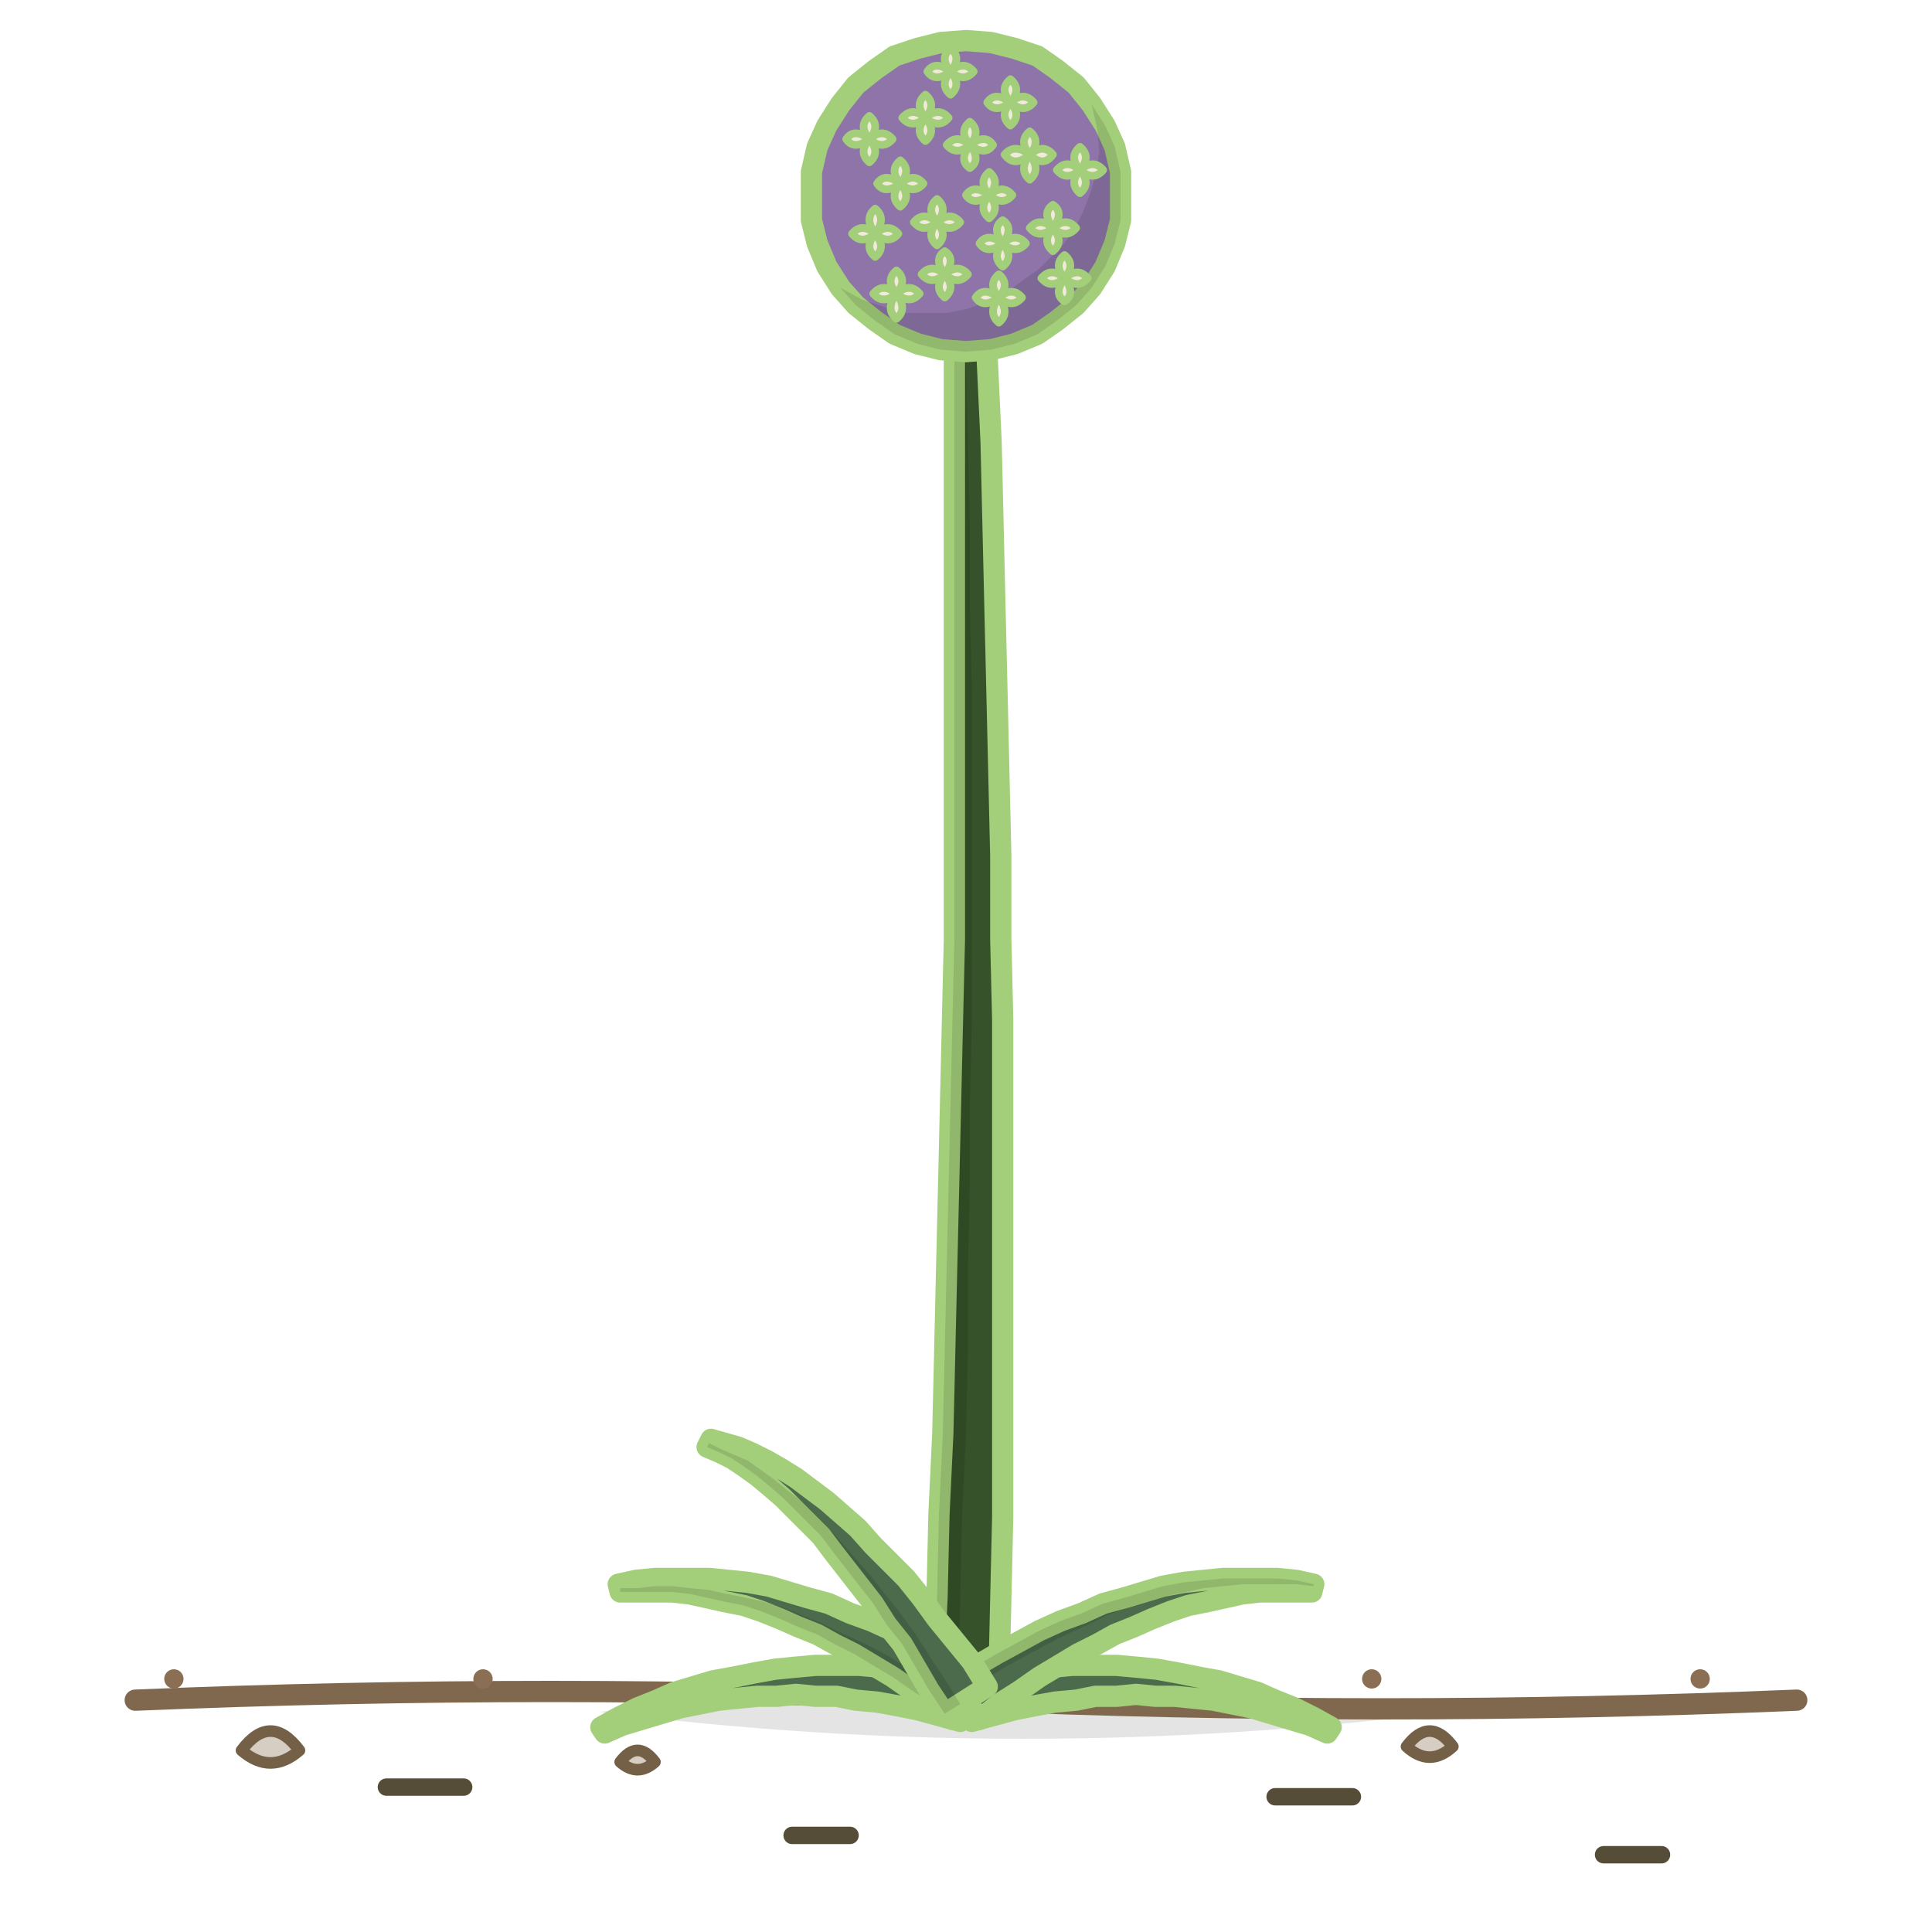
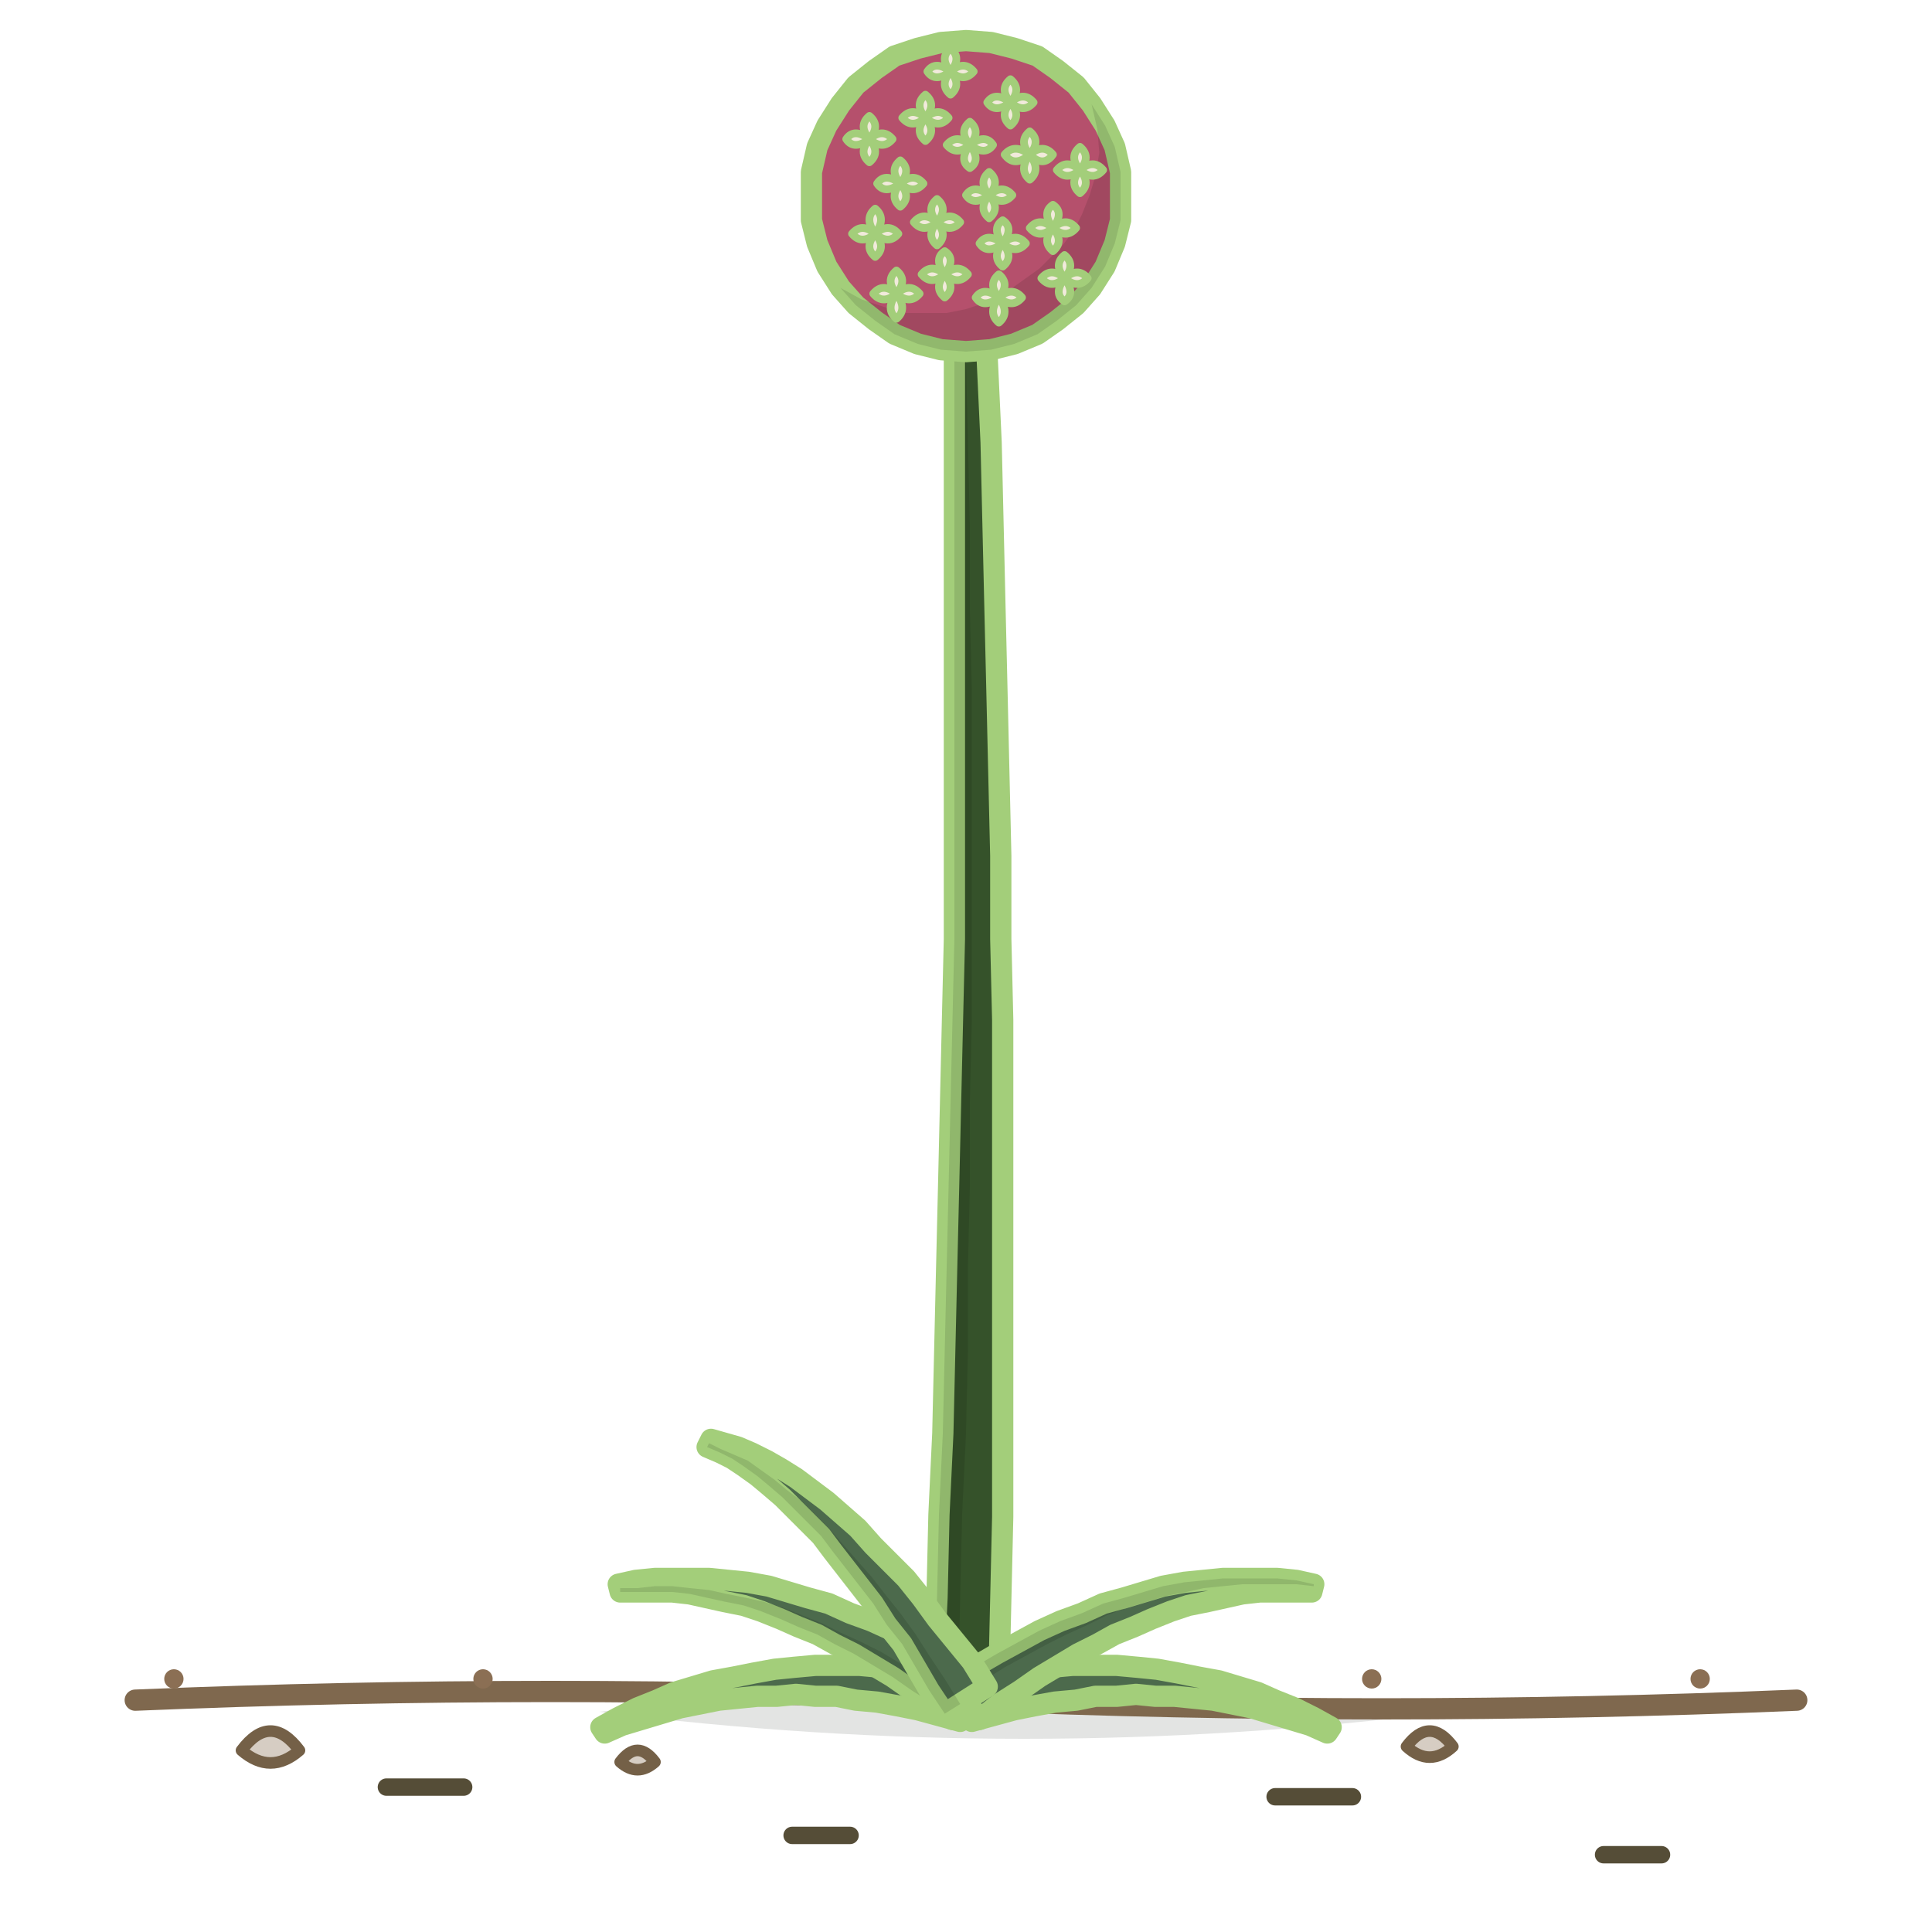
<svg xmlns="http://www.w3.org/2000/svg" width="100" height="100" viewBox="0 0 100 100">
  <g stroke-linecap="round" stroke-linejoin="round">
    <path d="M31,88.6 Q53,86.4 75,88.6 Q53,91.4 31,88.6 Z" fill="#020A06" fill-opacity="0.11" stroke="none" />
    <path d="M7,88 Q28.5,87.1 50,88 T93,88" fill="none" stroke="#7F684E" stroke-width="1.1" />
    <path d="M20,92.5 L24,92.5" fill="none" stroke="#554D37" stroke-width="0.9" />
    <path d="M41,95 L44,95" fill="none" stroke="#554D37" stroke-width="0.9" />
    <path d="M66,93 L70,93" fill="none" stroke="#554D37" stroke-width="0.9" />
    <path d="M83,96 L86,96" fill="none" stroke="#554D37" stroke-width="0.9" />
    <path d="M12.5,90.6 Q14,88.6 15.5,90.6 Q14,91.9 12.5,90.6 Z" fill="#8B6F54" fill-opacity="0.35" stroke="#746047" stroke-width="0.6" />
    <path d="M72.8,90.4 Q74,88.8 75.2,90.4 Q74,91.5 72.8,90.4 Z" fill="#8B6F54" fill-opacity="0.35" stroke="#746047" stroke-width="0.6" />
    <path d="M32.1,91.2 Q33,90 33.9,91.2 Q33,92 32.1,91.2 Z" fill="#8B6F54" fill-opacity="0.35" stroke="#746047" stroke-width="0.6" />
    <circle cx="9" cy="86.9" r="0.5" fill="#8B6F54" />
    <circle cx="25" cy="86.9" r="0.5" fill="#8B6F54" />
    <circle cx="71" cy="86.9" r="0.5" fill="#8B6F54" />
    <circle cx="88" cy="86.9" r="0.5" fill="#8B6F54" />
    <path d="M51.7,87.1 L51.8,82.8 L51.9,78.5 L51.9,74.2 L51.9,69.9 L51.9,65.7 L51.9,61.4 L51.9,57.1 L51.9,52.8 L51.8,48.6 L51.8,44.3 L51.7,40 L51.6,35.7 L51.5,31.5 L51.4,27.2 L51.3,22.9 L51.1,18.6 L50.9,14.4 L50.8,10.1 L49.2,10.1 L49.3,14.4 L49.4,18.7 L49.4,23 L49.4,27.2 L49.4,31.5 L49.4,35.8 L49.4,40 L49.4,44.3 L49.4,48.6 L49.3,52.8 L49.2,57.1 L49.1,61.4 L49,65.6 L48.9,69.9 L48.8,74.2 L48.6,78.4 L48.5,82.7 L48.3,86.9 Z" fill="#35522A" stroke="#A3CE7A" stroke-width="1.1" />
    <path d="M48.3,86.9 L48.5,82.7 L48.6,78.4 L48.8,74.2 L48.9,69.9 L49,65.6 L49.1,61.4 L49.2,57.1 L49.3,52.8 L49.4,48.6 L49.4,44.3 L49.4,40 L49.4,35.8 L49.4,31.5 L49.4,27.2 L49.4,23 L49.4,18.7 L49.3,14.4 L49.2,10.1 L49.8,10.1 L49.9,14.4 L50,18.7 L50.1,22.9 L50.2,27.2 L50.2,31.5 L50.3,35.7 L50.3,40 L50.3,44.3 L50.3,48.6 L50.3,52.8 L50.2,57.1 L50.2,61.4 L50.1,65.6 L50.1,69.9 L50,74.2 L49.8,78.4 L49.7,82.7 L49.6,87 Z" fill="#020A06" fill-opacity="0.12" stroke="none" />
    <path d="M50.3,86.9 L49.1,86.7 L47.9,86.5 L46.7,86.4 L45.6,86.3 L44.5,86.2 L43.3,86.2 L42.2,86.2 L41.1,86.3 L40.1,86.4 L39,86.6 L38,86.8 L36.9,87 L35.9,87.3 L34.9,87.6 L34,88 L33,88.4 L32,88.9 L31.1,89.4 L31.3,89.7 L32.2,89.3 L33.2,89 L34.2,88.7 L35.2,88.4 L36.2,88.2 L37.2,88 L38.2,87.9 L39.2,87.8 L40.2,87.8 L41.2,87.7 L42.2,87.8 L43.3,87.8 L44.3,88 L45.4,88.1 L46.5,88.3 L47.5,88.5 L48.6,88.8 L49.7,89.1 Z" fill="#4C6A4C" stroke="#A3CE7A" stroke-width="1.1" />
    <path d="M50.3,89.1 L51.4,88.8 L52.5,88.5 L53.5,88.3 L54.6,88.1 L55.7,88 L56.7,87.8 L57.8,87.8 L58.8,87.7 L59.8,87.8 L60.8,87.8 L61.8,87.9 L62.8,88 L63.8,88.2 L64.8,88.4 L65.8,88.7 L66.8,89 L67.8,89.3 L68.7,89.7 L68.9,89.4 L68,88.9 L67,88.4 L66,88 L65.1,87.6 L64.1,87.3 L63.1,87 L62,86.8 L61,86.6 L59.9,86.4 L58.9,86.3 L57.8,86.2 L56.7,86.2 L55.5,86.2 L54.4,86.3 L53.3,86.4 L52.1,86.5 L50.9,86.7 L49.7,86.9 Z" fill="#4C6A4C" stroke="#A3CE7A" stroke-width="1.1" />
    <path d="M50.7,87 L49.6,86.3 L48.4,85.6 L47.3,85 L46.2,84.4 L45.1,83.9 L44,83.5 L42.9,83 L41.8,82.7 L40.8,82.4 L39.8,82.1 L38.7,81.9 L37.7,81.8 L36.7,81.7 L35.8,81.7 L34.8,81.7 L33.9,81.7 L32.9,81.8 L32,82 L32.1,82.4 L33,82.4 L33.9,82.4 L34.8,82.4 L35.7,82.5 L36.6,82.7 L37.5,82.9 L38.5,83.1 L39.4,83.4 L40.4,83.8 L41.3,84.2 L42.3,84.6 L43.2,85.1 L44.2,85.6 L45.2,86.2 L46.2,86.8 L47.2,87.5 L48.3,88.2 L49.3,89 Z" fill="#4C6A4C" stroke="#A3CE7A" stroke-width="1.1" />
    <path d="M49.3,89 L48.3,88.2 L47.2,87.5 L46.2,86.8 L45.2,86.2 L44.2,85.6 L43.2,85.1 L42.3,84.6 L41.3,84.2 L40.4,83.8 L39.4,83.4 L38.5,83.1 L37.5,82.9 L36.6,82.7 L35.7,82.5 L34.8,82.4 L33.9,82.4 L33,82.4 L32.1,82.4 L32.1,82.2 L33,82.2 L33.9,82.1 L34.8,82.1 L35.7,82.2 L36.7,82.3 L37.6,82.5 L38.6,82.7 L39.5,82.9 L40.5,83.2 L41.5,83.6 L42.5,84 L43.5,84.5 L44.6,85 L45.6,85.5 L46.6,86.1 L47.7,86.8 L48.8,87.5 L49.8,88.2 Z" fill="#020A06" fill-opacity="0.12" stroke="none" />
    <path d="M50.7,89 L51.7,88.2 L52.8,87.5 L53.8,86.8 L54.8,86.2 L55.8,85.6 L56.8,85.1 L57.7,84.6 L58.7,84.2 L59.6,83.8 L60.6,83.4 L61.5,83.1 L62.5,82.9 L63.4,82.7 L64.3,82.5 L65.2,82.4 L66.1,82.4 L67,82.4 L67.9,82.4 L68,82 L67.1,81.8 L66.1,81.7 L65.2,81.7 L64.2,81.7 L63.3,81.7 L62.3,81.8 L61.3,81.9 L60.2,82.1 L59.2,82.4 L58.2,82.7 L57.1,83 L56,83.5 L54.9,83.9 L53.8,84.4 L52.7,85 L51.6,85.6 L50.4,86.3 L49.3,87 Z" fill="#4C6A4C" stroke="#A3CE7A" stroke-width="1.1" />
    <path d="M49.3,87 L50.4,86.3 L51.6,85.6 L52.7,85 L53.8,84.4 L54.9,83.9 L56,83.5 L57.1,83 L58.2,82.7 L59.2,82.4 L60.2,82.1 L61.3,81.9 L62.3,81.8 L63.3,81.7 L64.2,81.7 L65.2,81.7 L66.1,81.7 L67.1,81.8 L68,82 L68,82.1 L67.1,82 L66.1,82 L65.2,82 L64.3,82 L63.3,82.1 L62.3,82.2 L61.4,82.4 L60.4,82.6 L59.4,82.9 L58.4,83.2 L57.3,83.6 L56.3,84.1 L55.2,84.6 L54.2,85.1 L53.1,85.7 L52,86.3 L50.9,87 L49.8,87.8 Z" fill="#020A06" fill-opacity="0.12" stroke="none" />
    <path d="M51.1,87.3 L50.3,86 L49.4,84.9 L48.5,83.8 L47.7,82.7 L46.9,81.7 L46,80.8 L45.2,80 L44.4,79.1 L43.6,78.4 L42.8,77.7 L42,77.1 L41.2,76.5 L40.4,76 L39.7,75.6 L38.9,75.2 L38.2,74.9 L37.5,74.7 L36.8,74.5 L36.6,74.9 L37.3,75.2 L37.9,75.5 L38.5,75.9 L39.2,76.4 L39.8,76.9 L40.5,77.5 L41.1,78.1 L41.8,78.8 L42.5,79.5 L43.1,80.3 L43.8,81.2 L44.5,82.1 L45.2,83 L45.9,84.1 L46.7,85.1 L47.4,86.3 L48.1,87.5 L48.9,88.7 Z" fill="#4C6A4C" stroke="#A3CE7A" stroke-width="1.1" />
    <path d="M48.9,88.7 L48.1,87.5 L47.4,86.3 L46.7,85.1 L45.9,84.1 L45.2,83 L44.5,82.1 L43.8,81.2 L43.1,80.3 L42.5,79.5 L41.8,78.8 L41.1,78.1 L40.5,77.5 L39.8,76.9 L39.2,76.4 L38.5,75.9 L37.9,75.5 L37.3,75.2 L36.6,74.9 L36.7,74.7 L37.3,75 L38,75.3 L38.7,75.6 L39.4,76.1 L40.1,76.6 L40.7,77.1 L41.5,77.7 L42.2,78.4 L42.9,79.1 L43.6,79.9 L44.3,80.7 L45.1,81.6 L45.8,82.5 L46.6,83.5 L47.4,84.6 L48.1,85.7 L48.9,86.9 L49.7,88.2 Z" fill="#020A06" fill-opacity="0.12" stroke="none" />
-     <path d="M58,10.1 L58,11.4 L57.7,12.6 L57.2,13.8 L56.5,14.9 L55.7,15.8 L54.7,16.6 L53.7,17.3 L52.5,17.8 L51.3,18.1 L50,18.2 L48.7,18.1 L47.5,17.8 L46.3,17.3 L45.3,16.6 L44.3,15.8 L43.5,14.9 L42.8,13.8 L42.3,12.6 L42,11.4 L42,10.1 L42,8.9 L42.3,7.6 L42.8,6.5 L43.5,5.4 L44.3,4.4 L45.3,3.6 L46.3,2.9 L47.5,2.5 L48.7,2.2 L50,2.1 L51.3,2.2 L52.5,2.5 L53.7,2.9 L54.7,3.6 L55.7,4.4 L56.5,5.4 L57.2,6.5 L57.7,7.6 L58,8.9 Z" fill="#8E74A8" stroke="#A3CE7A" stroke-width="1.1" />
+     <path d="M58,10.1 L58,11.4 L57.7,12.6 L57.2,13.8 L56.5,14.9 L55.7,15.8 L54.7,16.6 L53.7,17.3 L52.5,17.8 L51.3,18.1 L50,18.2 L48.7,18.1 L47.5,17.8 L46.3,17.3 L45.3,16.6 L44.3,15.8 L43.5,14.9 L42.8,13.8 L42.3,12.6 L42,11.4 L42,10.1 L42,8.9 L42.3,7.6 L42.8,6.5 L43.5,5.4 L44.3,4.4 L45.3,3.6 L46.3,2.9 L47.5,2.5 L48.7,2.2 L50,2.1 L51.3,2.2 L52.5,2.5 L53.7,2.9 L54.7,3.6 L55.7,4.4 L56.5,5.4 L57.2,6.5 L57.7,7.6 L58,8.9 Z" fill="#B5506C" stroke="#A3CE7A" stroke-width="1.1" />
    <path d="M56.5,5.4 L57.2,6.5 L57.7,7.6 L58,8.9 L58,10.1 L58,11.4 L57.7,12.6 L57.2,13.8 L56.5,14.9 L55.7,15.8 L54.7,16.6 L53.7,17.3 L52.5,17.8 L51.3,18.1 L50,18.2 L48.7,18.1 L47.5,17.8 L46.3,17.3 L45.3,16.6 L44.3,15.8 L43.5,14.9 L43.5,14.9 L44.6,15.5 L45.8,15.9 L46.9,16.2 L48,16.2 L49,16.2 L50,16 L50.9,15.7 L51.7,15.3 L52.4,14.9 L53.1,14.4 L53.8,13.9 L54.4,13.3 L55,12.7 L55.6,11.9 L56,11.1 L56.4,10.1 L56.7,9.1 L56.9,7.9 L56.8,6.7 L56.5,5.4 Z" fill="#020A06" fill-opacity="0.11" stroke="none" />
    <path d="M51.2,10.1 Q51.8,9.4 51.2,8.9 Q50.6,9.4 51.2,10.1 Z" fill="#F1EADB" stroke="#A3CE7A" stroke-width="0.4" />
    <path d="M51.2,10.1 Q51.9,10.7 52.4,10.1 Q51.9,9.5 51.2,10.1 Z" fill="#F1EADB" stroke="#A3CE7A" stroke-width="0.4" />
    <path d="M51.2,10.1 Q50.6,10.8 51.2,11.3 Q51.8,10.8 51.2,10.1 Z" fill="#F1EADB" stroke="#A3CE7A" stroke-width="0.4" />
    <path d="M51.2,10.1 Q50.4,9.5 50,10.1 Q50.4,10.7 51.2,10.1 Z" fill="#F1EADB" stroke="#A3CE7A" stroke-width="0.4" />
    <path d="M48.5,11.5 Q49.1,10.8 48.5,10.3 Q47.9,10.8 48.5,11.5 Z" fill="#F1EADB" stroke="#A3CE7A" stroke-width="0.4" />
    <path d="M48.5,11.5 Q49.2,12.1 49.7,11.5 Q49.2,10.9 48.5,11.5 Z" fill="#F1EADB" stroke="#A3CE7A" stroke-width="0.4" />
    <path d="M48.5,11.5 Q47.9,12.2 48.5,12.7 Q49.1,12.2 48.5,11.5 Z" fill="#F1EADB" stroke="#A3CE7A" stroke-width="0.4" />
    <path d="M48.5,11.5 Q47.8,10.9 47.3,11.5 Q47.8,12.1 48.5,11.5 Z" fill="#F1EADB" stroke="#A3CE7A" stroke-width="0.4" />
    <path d="M50.2,7.5 Q50.8,6.8 50.2,6.3 Q49.6,6.8 50.2,7.5 Z" fill="#F1EADB" stroke="#A3CE7A" stroke-width="0.4" />
    <path d="M50.2,7.5 Q51,8.1 51.4,7.5 Q51,6.9 50.2,7.5 Z" fill="#F1EADB" stroke="#A3CE7A" stroke-width="0.4" />
    <path d="M50.2,7.5 Q49.6,8.3 50.2,8.7 Q50.8,8.3 50.2,7.5 Z" fill="#F1EADB" stroke="#A3CE7A" stroke-width="0.4" />
    <path d="M50.2,7.5 Q49.5,6.9 49,7.5 Q49.5,8.1 50.2,7.5 Z" fill="#F1EADB" stroke="#A3CE7A" stroke-width="0.4" />
    <path d="M51.9,12.6 Q52.5,11.8 51.9,11.4 Q51.3,11.8 51.9,12.6 Z" fill="#F1EADB" stroke="#A3CE7A" stroke-width="0.4" />
    <path d="M51.9,12.6 Q52.6,13.2 53.1,12.6 Q52.6,12 51.9,12.6 Z" fill="#F1EADB" stroke="#A3CE7A" stroke-width="0.4" />
    <path d="M51.9,12.6 Q51.3,13.3 51.9,13.8 Q52.5,13.3 51.9,12.6 Z" fill="#F1EADB" stroke="#A3CE7A" stroke-width="0.4" />
    <path d="M51.9,12.6 Q51.1,12 50.7,12.6 Q51.1,13.2 51.9,12.6 Z" fill="#F1EADB" stroke="#A3CE7A" stroke-width="0.4" />
    <path d="M46.6,9.5 Q47.2,8.8 46.6,8.3 Q46,8.8 46.6,9.5 Z" fill="#F1EADB" stroke="#A3CE7A" stroke-width="0.4" />
    <path d="M46.6,9.5 Q47.3,10.1 47.8,9.5 Q47.3,8.9 46.6,9.5 Z" fill="#F1EADB" stroke="#A3CE7A" stroke-width="0.4" />
    <path d="M46.6,9.5 Q46,10.2 46.6,10.7 Q47.2,10.2 46.6,9.5 Z" fill="#F1EADB" stroke="#A3CE7A" stroke-width="0.4" />
    <path d="M46.6,9.5 Q45.8,8.9 45.4,9.5 Q45.8,10.1 46.6,9.5 Z" fill="#F1EADB" stroke="#A3CE7A" stroke-width="0.4" />
    <path d="M53.3,8 Q53.9,7.3 53.3,6.8 Q52.7,7.3 53.3,8 Z" fill="#F1EADB" stroke="#A3CE7A" stroke-width="0.4" />
    <path d="M53.3,8 Q54,8.7 54.5,8 Q54,7.4 53.3,8 Z" fill="#F1EADB" stroke="#A3CE7A" stroke-width="0.4" />
    <path d="M53.3,8 Q52.7,8.8 53.3,9.3 Q53.9,8.8 53.3,8 Z" fill="#F1EADB" stroke="#A3CE7A" stroke-width="0.4" />
    <path d="M53.3,8 Q52.5,7.4 52,8 Q52.5,8.7 53.3,8 Z" fill="#F1EADB" stroke="#A3CE7A" stroke-width="0.4" />
    <path d="M48.9,14.2 Q49.5,13.4 48.9,13 Q48.3,13.4 48.9,14.2 Z" fill="#F1EADB" stroke="#A3CE7A" stroke-width="0.4" />
    <path d="M48.9,14.2 Q49.6,14.8 50.1,14.2 Q49.6,13.6 48.9,14.2 Z" fill="#F1EADB" stroke="#A3CE7A" stroke-width="0.4" />
    <path d="M48.9,14.2 Q48.3,14.9 48.9,15.4 Q49.5,14.9 48.9,14.2 Z" fill="#F1EADB" stroke="#A3CE7A" stroke-width="0.4" />
    <path d="M48.9,14.2 Q48.2,13.6 47.7,14.2 Q48.2,14.8 48.9,14.2 Z" fill="#F1EADB" stroke="#A3CE7A" stroke-width="0.4" />
    <path d="M47.9,6.1 Q48.5,5.4 47.9,4.9 Q47.3,5.4 47.9,6.1 Z" fill="#F1EADB" stroke="#A3CE7A" stroke-width="0.4" />
    <path d="M47.9,6.1 Q48.6,6.7 49.1,6.1 Q48.6,5.5 47.9,6.1 Z" fill="#F1EADB" stroke="#A3CE7A" stroke-width="0.4" />
    <path d="M47.9,6.1 Q47.3,6.8 47.9,7.3 Q48.5,6.8 47.9,6.1 Z" fill="#F1EADB" stroke="#A3CE7A" stroke-width="0.4" />
    <path d="M47.9,6.1 Q47.2,5.5 46.7,6.1 Q47.2,6.7 47.9,6.1 Z" fill="#F1EADB" stroke="#A3CE7A" stroke-width="0.4" />
    <path d="M54.5,11.8 Q55.1,11 54.5,10.6 Q53.9,11 54.5,11.8 Z" fill="#F1EADB" stroke="#A3CE7A" stroke-width="0.4" />
    <path d="M54.5,11.8 Q55.2,12.4 55.7,11.8 Q55.2,11.2 54.5,11.8 Z" fill="#F1EADB" stroke="#A3CE7A" stroke-width="0.4" />
    <path d="M54.5,11.8 Q53.9,12.5 54.5,13 Q55.1,12.5 54.5,11.8 Z" fill="#F1EADB" stroke="#A3CE7A" stroke-width="0.4" />
    <path d="M54.5,11.8 Q53.8,11.2 53.3,11.8 Q53.8,12.4 54.5,11.8 Z" fill="#F1EADB" stroke="#A3CE7A" stroke-width="0.4" />
    <path d="M45.3,12.1 Q45.9,11.3 45.3,10.8 Q44.7,11.3 45.3,12.1 Z" fill="#F1EADB" stroke="#A3CE7A" stroke-width="0.4" />
    <path d="M45.3,12.1 Q46,12.7 46.5,12.1 Q46,11.5 45.3,12.1 Z" fill="#F1EADB" stroke="#A3CE7A" stroke-width="0.4" />
    <path d="M45.3,12.1 Q44.7,12.8 45.3,13.3 Q45.9,12.8 45.3,12.1 Z" fill="#F1EADB" stroke="#A3CE7A" stroke-width="0.4" />
    <path d="M45.3,12.1 Q44.6,11.5 44.1,12.1 Q44.6,12.7 45.3,12.1 Z" fill="#F1EADB" stroke="#A3CE7A" stroke-width="0.4" />
    <path d="M52.3,5.3 Q52.9,4.6 52.3,4.1 Q51.7,4.6 52.3,5.3 Z" fill="#F1EADB" stroke="#A3CE7A" stroke-width="0.4" />
    <path d="M52.3,5.3 Q53,5.9 53.5,5.3 Q53,4.7 52.3,5.3 Z" fill="#F1EADB" stroke="#A3CE7A" stroke-width="0.4" />
    <path d="M52.3,5.3 Q51.7,6 52.3,6.5 Q52.9,6 52.3,5.3 Z" fill="#F1EADB" stroke="#A3CE7A" stroke-width="0.4" />
    <path d="M52.3,5.3 Q51.5,4.7 51.1,5.3 Q51.5,5.9 52.3,5.3 Z" fill="#F1EADB" stroke="#A3CE7A" stroke-width="0.4" />
    <path d="M51.7,15.4 Q52.3,14.7 51.7,14.2 Q51.1,14.7 51.7,15.4 Z" fill="#F1EADB" stroke="#A3CE7A" stroke-width="0.4" />
    <path d="M51.7,15.4 Q52.4,16 52.9,15.4 Q52.4,14.8 51.7,15.4 Z" fill="#F1EADB" stroke="#A3CE7A" stroke-width="0.4" />
    <path d="M51.7,15.4 Q51.1,16.2 51.7,16.7 Q52.3,16.2 51.7,15.4 Z" fill="#F1EADB" stroke="#A3CE7A" stroke-width="0.4" />
    <path d="M51.7,15.4 Q50.9,14.8 50.5,15.4 Q50.9,16 51.7,15.4 Z" fill="#F1EADB" stroke="#A3CE7A" stroke-width="0.4" />
    <path d="M45,7.2 Q45.6,6.5 45,6 Q44.4,6.5 45,7.2 Z" fill="#F1EADB" stroke="#A3CE7A" stroke-width="0.4" />
    <path d="M45,7.2 Q45.7,7.8 46.2,7.2 Q45.7,6.6 45,7.2 Z" fill="#F1EADB" stroke="#A3CE7A" stroke-width="0.4" />
    <path d="M45,7.2 Q44.4,7.9 45,8.4 Q45.6,7.9 45,7.2 Z" fill="#F1EADB" stroke="#A3CE7A" stroke-width="0.4" />
    <path d="M45,7.2 Q44.2,6.6 43.8,7.2 Q44.2,7.8 45,7.2 Z" fill="#F1EADB" stroke="#A3CE7A" stroke-width="0.4" />
    <path d="M55.9,8.8 Q56.5,8.1 55.9,7.6 Q55.3,8.1 55.9,8.8 Z" fill="#F1EADB" stroke="#A3CE7A" stroke-width="0.4" />
    <path d="M55.9,8.8 Q56.6,9.4 57.1,8.8 Q56.6,8.2 55.9,8.8 Z" fill="#F1EADB" stroke="#A3CE7A" stroke-width="0.4" />
    <path d="M55.9,8.8 Q55.3,9.5 55.9,10 Q56.5,9.5 55.9,8.8 Z" fill="#F1EADB" stroke="#A3CE7A" stroke-width="0.4" />
    <path d="M55.9,8.8 Q55.2,8.2 54.7,8.8 Q55.2,9.4 55.9,8.8 Z" fill="#F1EADB" stroke="#A3CE7A" stroke-width="0.4" />
    <path d="M46.4,15.2 Q47,14.5 46.4,14 Q45.8,14.5 46.4,15.2 Z" fill="#F1EADB" stroke="#A3CE7A" stroke-width="0.4" />
    <path d="M46.4,15.2 Q47.1,15.8 47.6,15.2 Q47.1,14.6 46.4,15.2 Z" fill="#F1EADB" stroke="#A3CE7A" stroke-width="0.4" />
    <path d="M46.4,15.2 Q45.8,16 46.4,16.5 Q47,16 46.4,15.2 Z" fill="#F1EADB" stroke="#A3CE7A" stroke-width="0.4" />
    <path d="M46.4,15.2 Q45.7,14.6 45.2,15.2 Q45.7,15.8 46.4,15.2 Z" fill="#F1EADB" stroke="#A3CE7A" stroke-width="0.4" />
    <path d="M49.2,3.7 Q49.8,3 49.2,2.5 Q48.6,3 49.2,3.7 Z" fill="#F1EADB" stroke="#A3CE7A" stroke-width="0.4" />
    <path d="M49.2,3.7 Q49.9,4.3 50.4,3.7 Q49.9,3.1 49.2,3.7 Z" fill="#F1EADB" stroke="#A3CE7A" stroke-width="0.4" />
    <path d="M49.2,3.7 Q48.6,4.4 49.2,4.9 Q49.8,4.4 49.2,3.7 Z" fill="#F1EADB" stroke="#A3CE7A" stroke-width="0.4" />
    <path d="M49.2,3.7 Q48.4,3.1 48,3.7 Q48.4,4.3 49.2,3.7 Z" fill="#F1EADB" stroke="#A3CE7A" stroke-width="0.4" />
    <path d="M55.1,14.4 Q55.7,13.7 55.1,13.2 Q54.5,13.7 55.1,14.4 Z" fill="#F1EADB" stroke="#A3CE7A" stroke-width="0.4" />
    <path d="M55.1,14.4 Q55.8,15 56.3,14.4 Q55.8,13.8 55.1,14.4 Z" fill="#F1EADB" stroke="#A3CE7A" stroke-width="0.4" />
    <path d="M55.1,14.4 Q54.5,15.2 55.1,15.6 Q55.7,15.2 55.1,14.4 Z" fill="#F1EADB" stroke="#A3CE7A" stroke-width="0.4" />
    <path d="M55.1,14.4 Q54.4,13.8 53.9,14.4 Q54.4,15 55.1,14.4 Z" fill="#F1EADB" stroke="#A3CE7A" stroke-width="0.4" />
  </g>
</svg>
